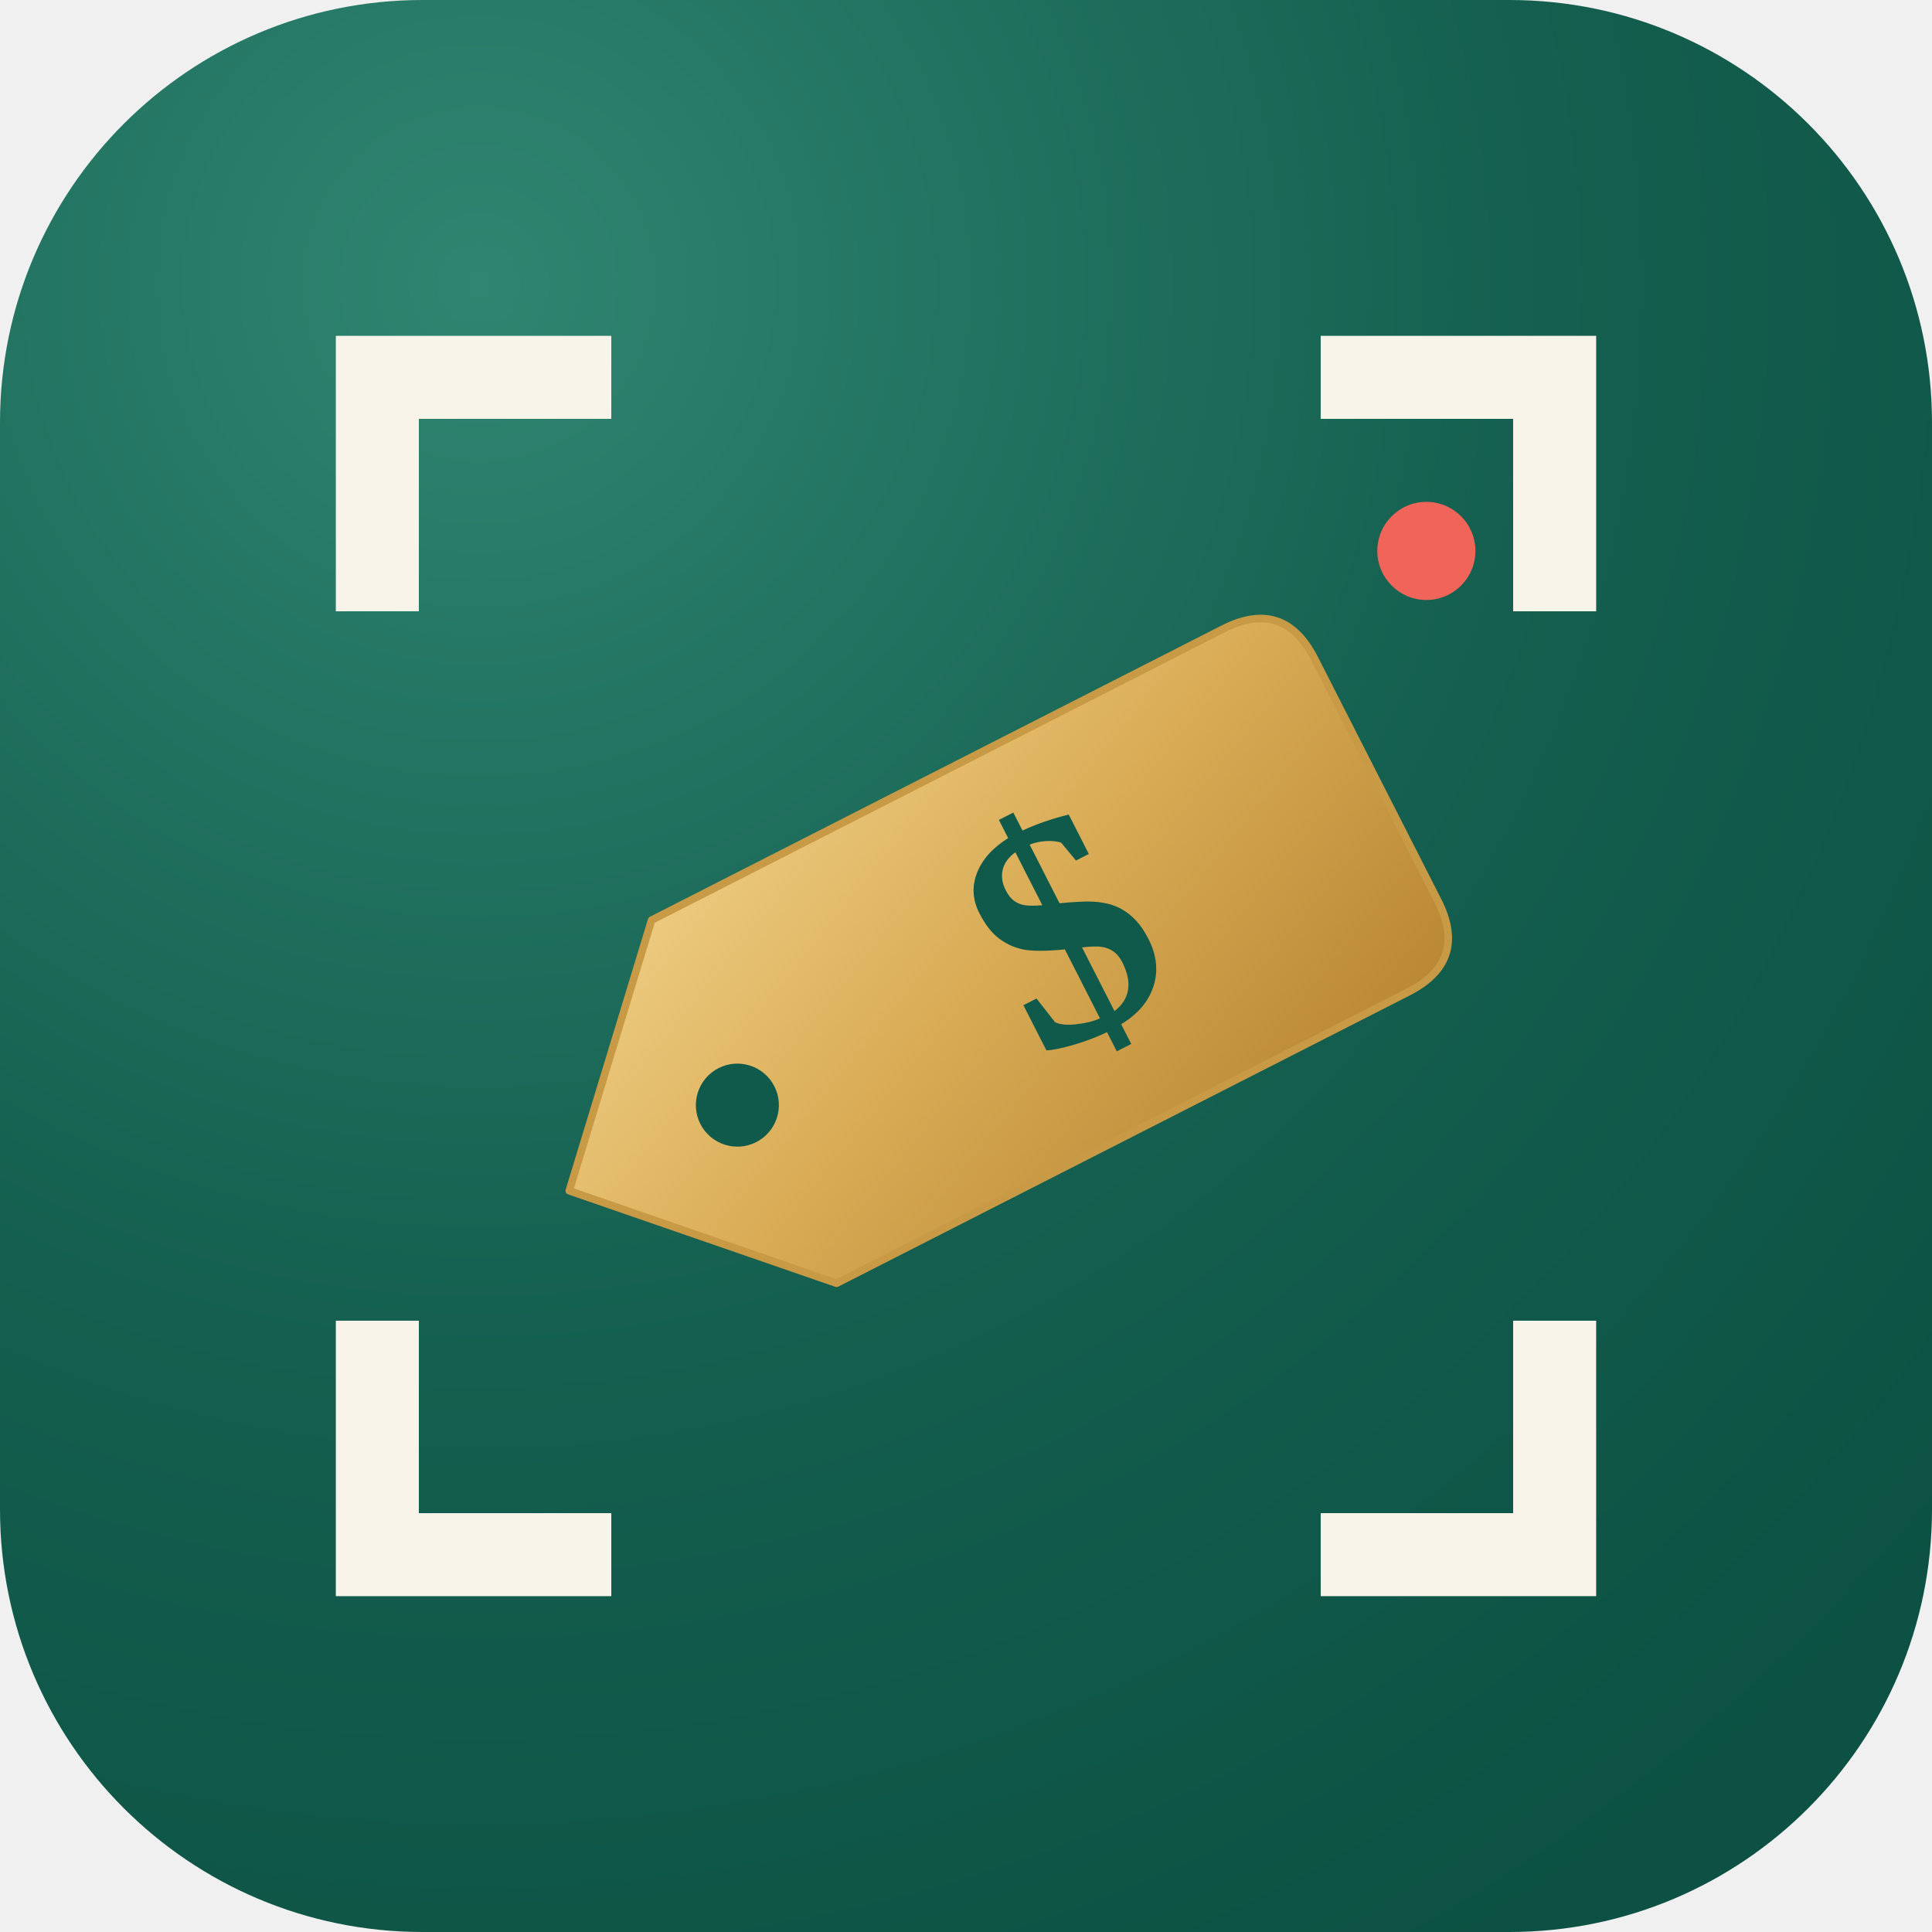
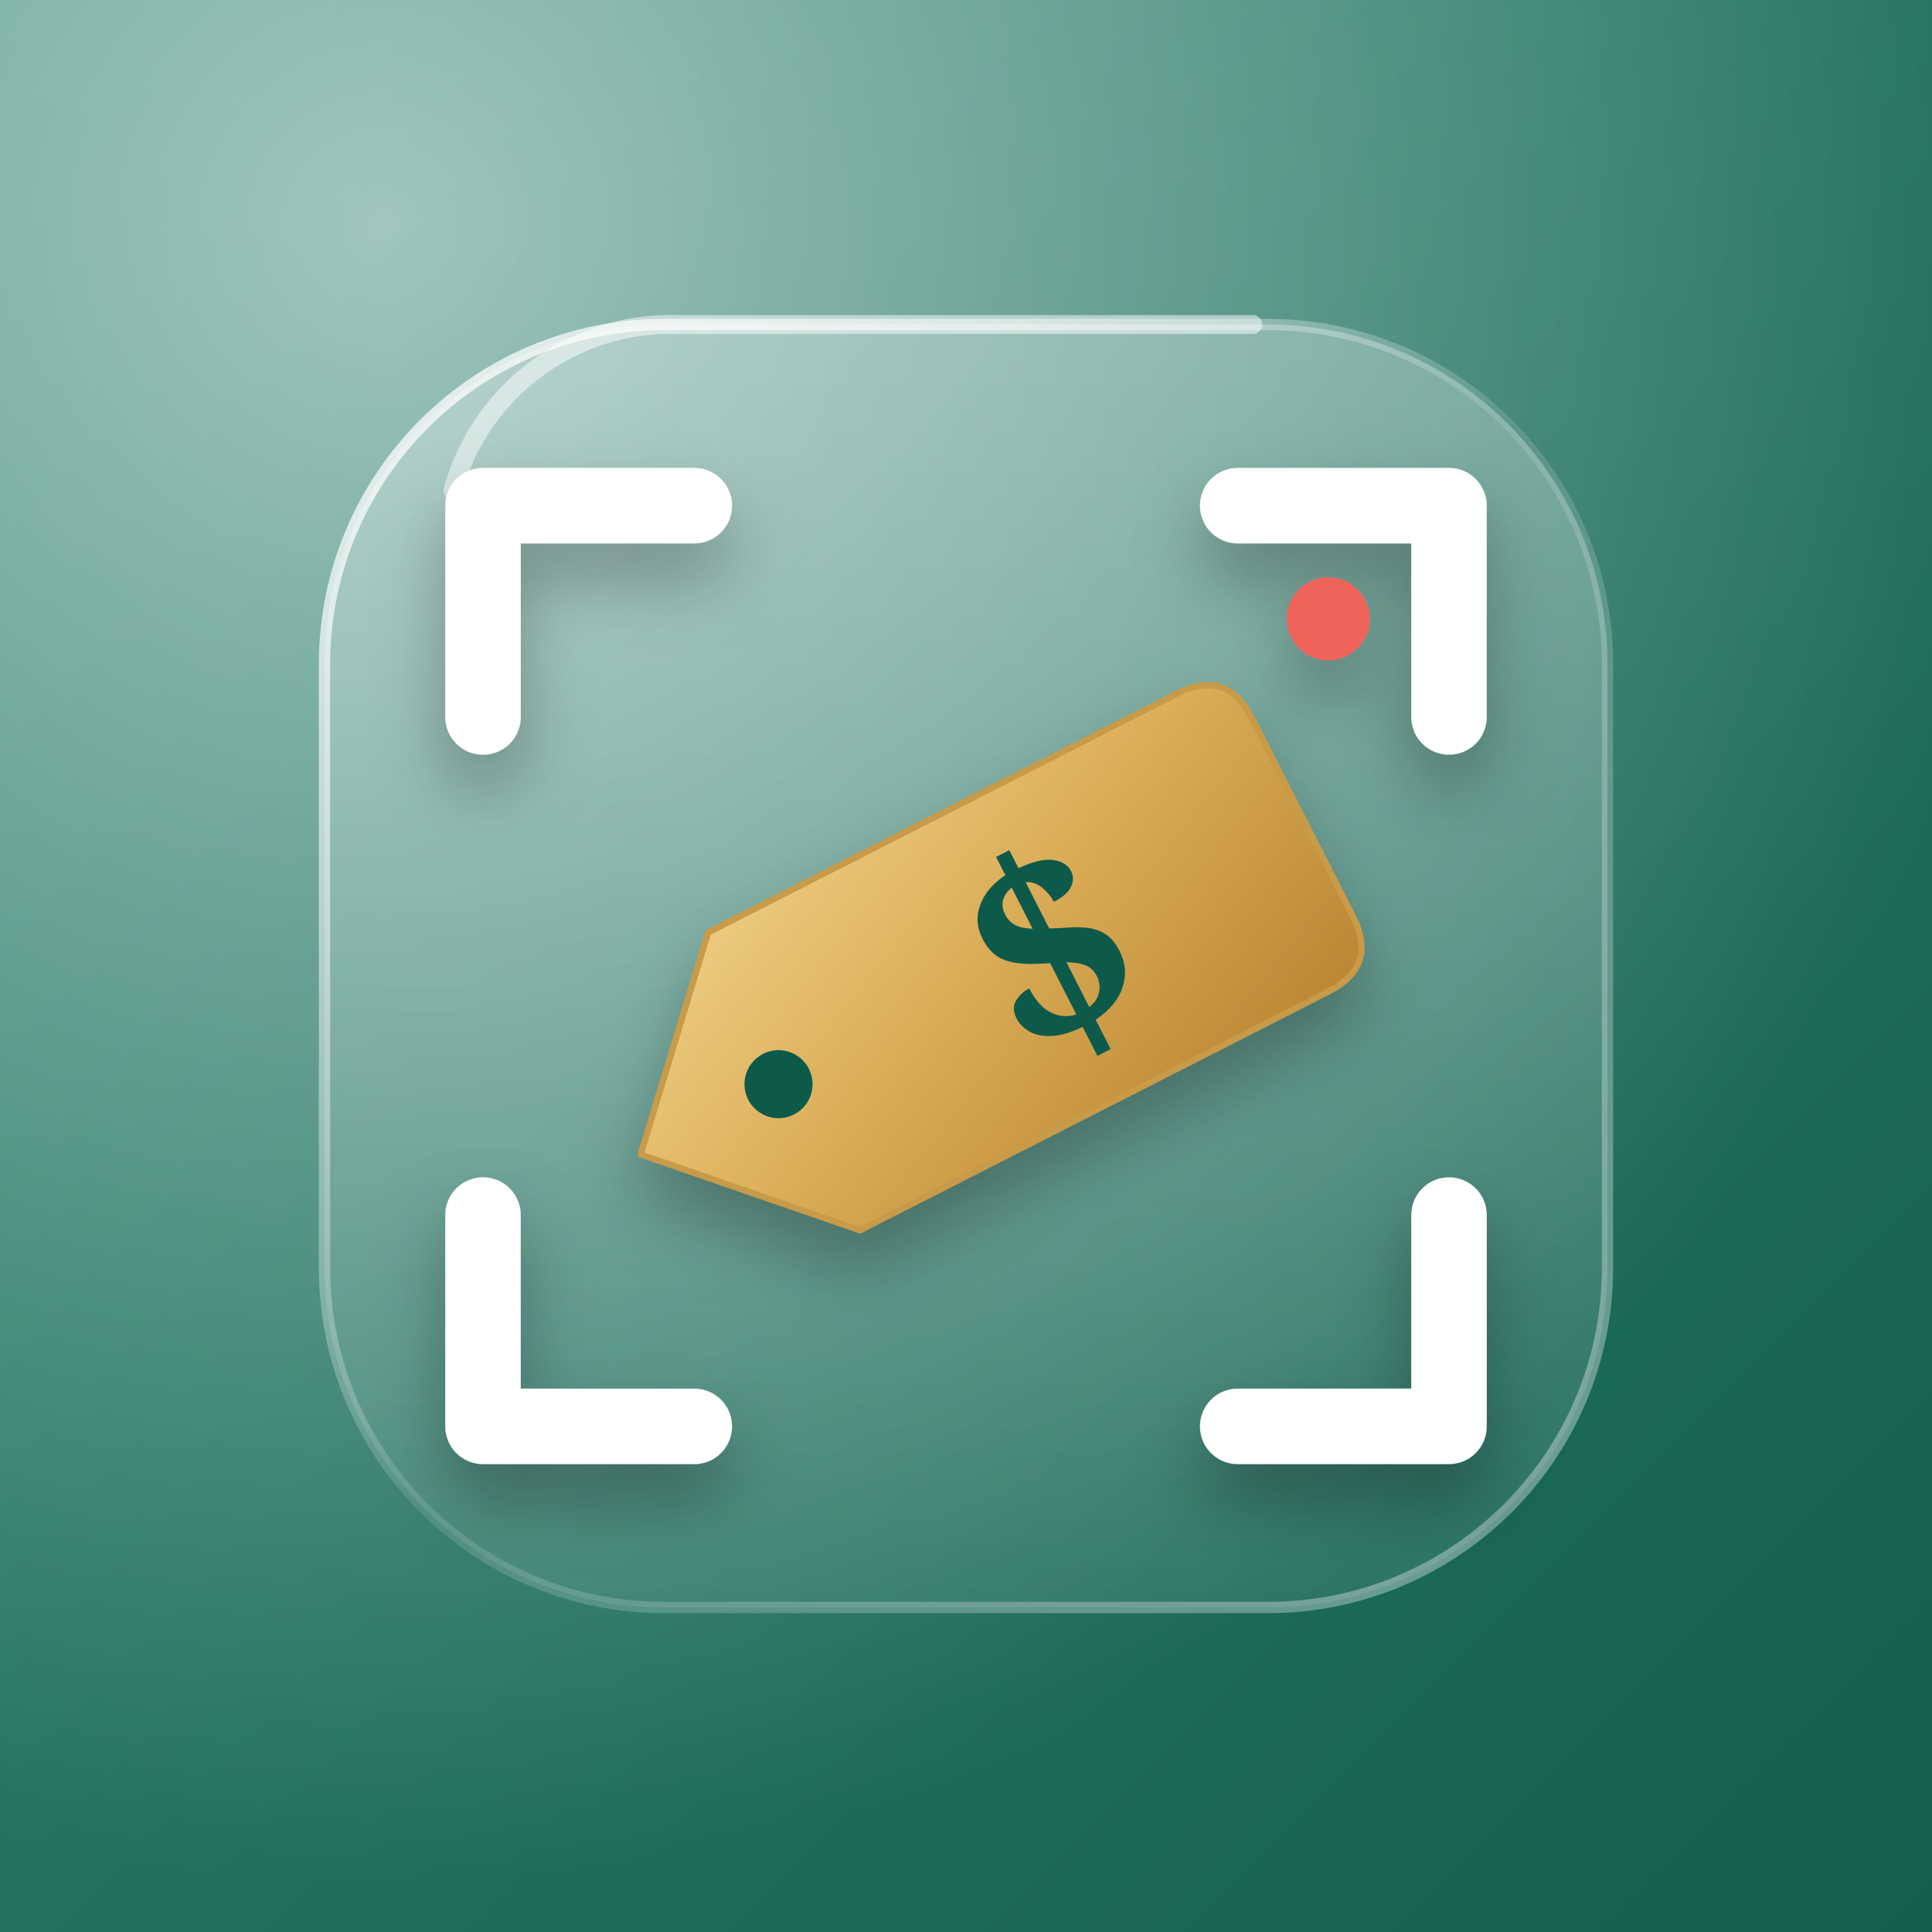
<svg xmlns="http://www.w3.org/2000/svg" viewBox="0 0 512 512">
  <defs>
-     <radialGradient id="bg" cx="0.25" cy="0.15" r="1">
+     <linearGradient id="bg" x1="0" y1="0" x2="1" y2="1">
      <stop offset="0" stop-color="#2f8571" />
-       <stop offset="0.55" stop-color="#145f4f" />
-       <stop offset="1" stop-color="#0c5143" />
+       <stop offset="1" stop-color="#145f4f" />
+     </linearGradient>
+     <radialGradient id="glow" cx="0.2" cy="0.12" r="0.85">
+       <stop offset="0" stop-color="#fff" stop-opacity=".55" />
+       <stop offset="1" stop-color="#fff" stop-opacity="0" />
    </radialGradient>
-     <linearGradient id="gold" x1="0" y1="0" x2="1" y2="1">
-       <stop offset="0" stop-color="#f1d28a" />
-       <stop offset="0.5" stop-color="#d9ab55" />
-       <stop offset="1" stop-color="#b98633" />
+     <linearGradient id="panel" x1="0" y1="0" x2="0" y2="1">
+       <stop offset="0" stop-color="#fff" stop-opacity=".30" />
+       <stop offset="1" stop-color="#fff" stop-opacity=".08" />
    </linearGradient>
+     <linearGradient id="rim" x1="0" y1="0" x2="1" y2="1">
+       <stop offset="0" stop-color="#fff" stop-opacity=".85" />
+       <stop offset=".5" stop-color="#fff" stop-opacity=".12" />
+       <stop offset="1" stop-color="#fff" stop-opacity=".4" />
+     </linearGradient>
+     <filter id="sh" x="-20%" y="-20%" width="140%" height="150%">
+       <feDropShadow dx="0" dy="10" stdDeviation="9" flood-color="#000" flood-opacity=".28" />
+     </filter>
  </defs>
-   <rect width="512" height="512" rx="112" fill="url(#bg)" />
-   <g fill="none" stroke="#f8f4ea" stroke-width="22">
-     <path d="M100 162V100h62" />
-     <path d="M350 100h62v62" />
-     <path d="M100 350v62h62" />
-     <path d="M350 412h62v-62" />
-   </g>
-   <circle cx="378" cy="146" r="13" fill="#f0645a" />
-   <g transform="translate(256 262) rotate(-27)">
-     <path d="M-118 0 L-66 -54 H104 Q122 -54 122 -36 V36 Q122 54 104 54 H-66 Z" fill="url(#gold)" stroke="#c99a46" stroke-width="2" stroke-linejoin="round" />
-     <circle cx="-68" cy="0" r="11" fill="#0f5a4b" />
-     <text x="30" y="2" text-anchor="middle" dominant-baseline="middle" font-family="Georgia, 'Times New Roman', serif" font-weight="700" font-size="86" fill="#0f5a4b">$</text>
+   <rect width="512" height="512" fill="url(#bg)" />
+   <rect width="512" height="512" fill="url(#glow)" />
+   <rect x="86" y="86" width="340" height="340" rx="90" fill="url(#panel)" stroke="url(#rim)" stroke-width="3" />
+   <path d="M120 130a60 60 0 0 1 60-44h152" fill="none" stroke="#fff" stroke-opacity=".5" stroke-width="5" stroke-linecap="round" />
+   <g filter="url(#sh)">
+     <g fill="none" stroke="#fff" stroke-width="20" stroke-linecap="round" stroke-linejoin="round">
+       <path d="M128 190v-56h56" />
+       <path d="M328 134h56v56" />
+       <path d="M128 322v56h56" />
+       <path d="M328 378h56v-56" />
+     </g>
+     <circle cx="352" cy="164" r="11" fill="#f0645a" />
+     <g transform="translate(256 262) rotate(-27) scale(.82)">
+       <defs>
+         <linearGradient id="gold" x1="0" y1="0" x2="1" y2="1">
+           <stop offset="0" stop-color="#f1d28a" />
+           <stop offset=".5" stop-color="#d9ab55" />
+           <stop offset="1" stop-color="#b98633" />
+         </linearGradient>
+       </defs>
+       <path d="M-118 0 L-66 -54 H104 Q122 -54 122 -36 V36 Q122 54 104 54 H-66 Z" fill="url(#gold)" stroke="#c99a46" stroke-width="2" stroke-linejoin="round" />
+       <circle cx="-68" cy="0" r="11" fill="#0f5a4b" />
+       <text x="30" y="2" text-anchor="middle" dominant-baseline="middle" font-family="Georgia, serif" font-weight="700" font-size="86" fill="#0f5a4b">$</text>
+     </g>
  </g>
</svg>
